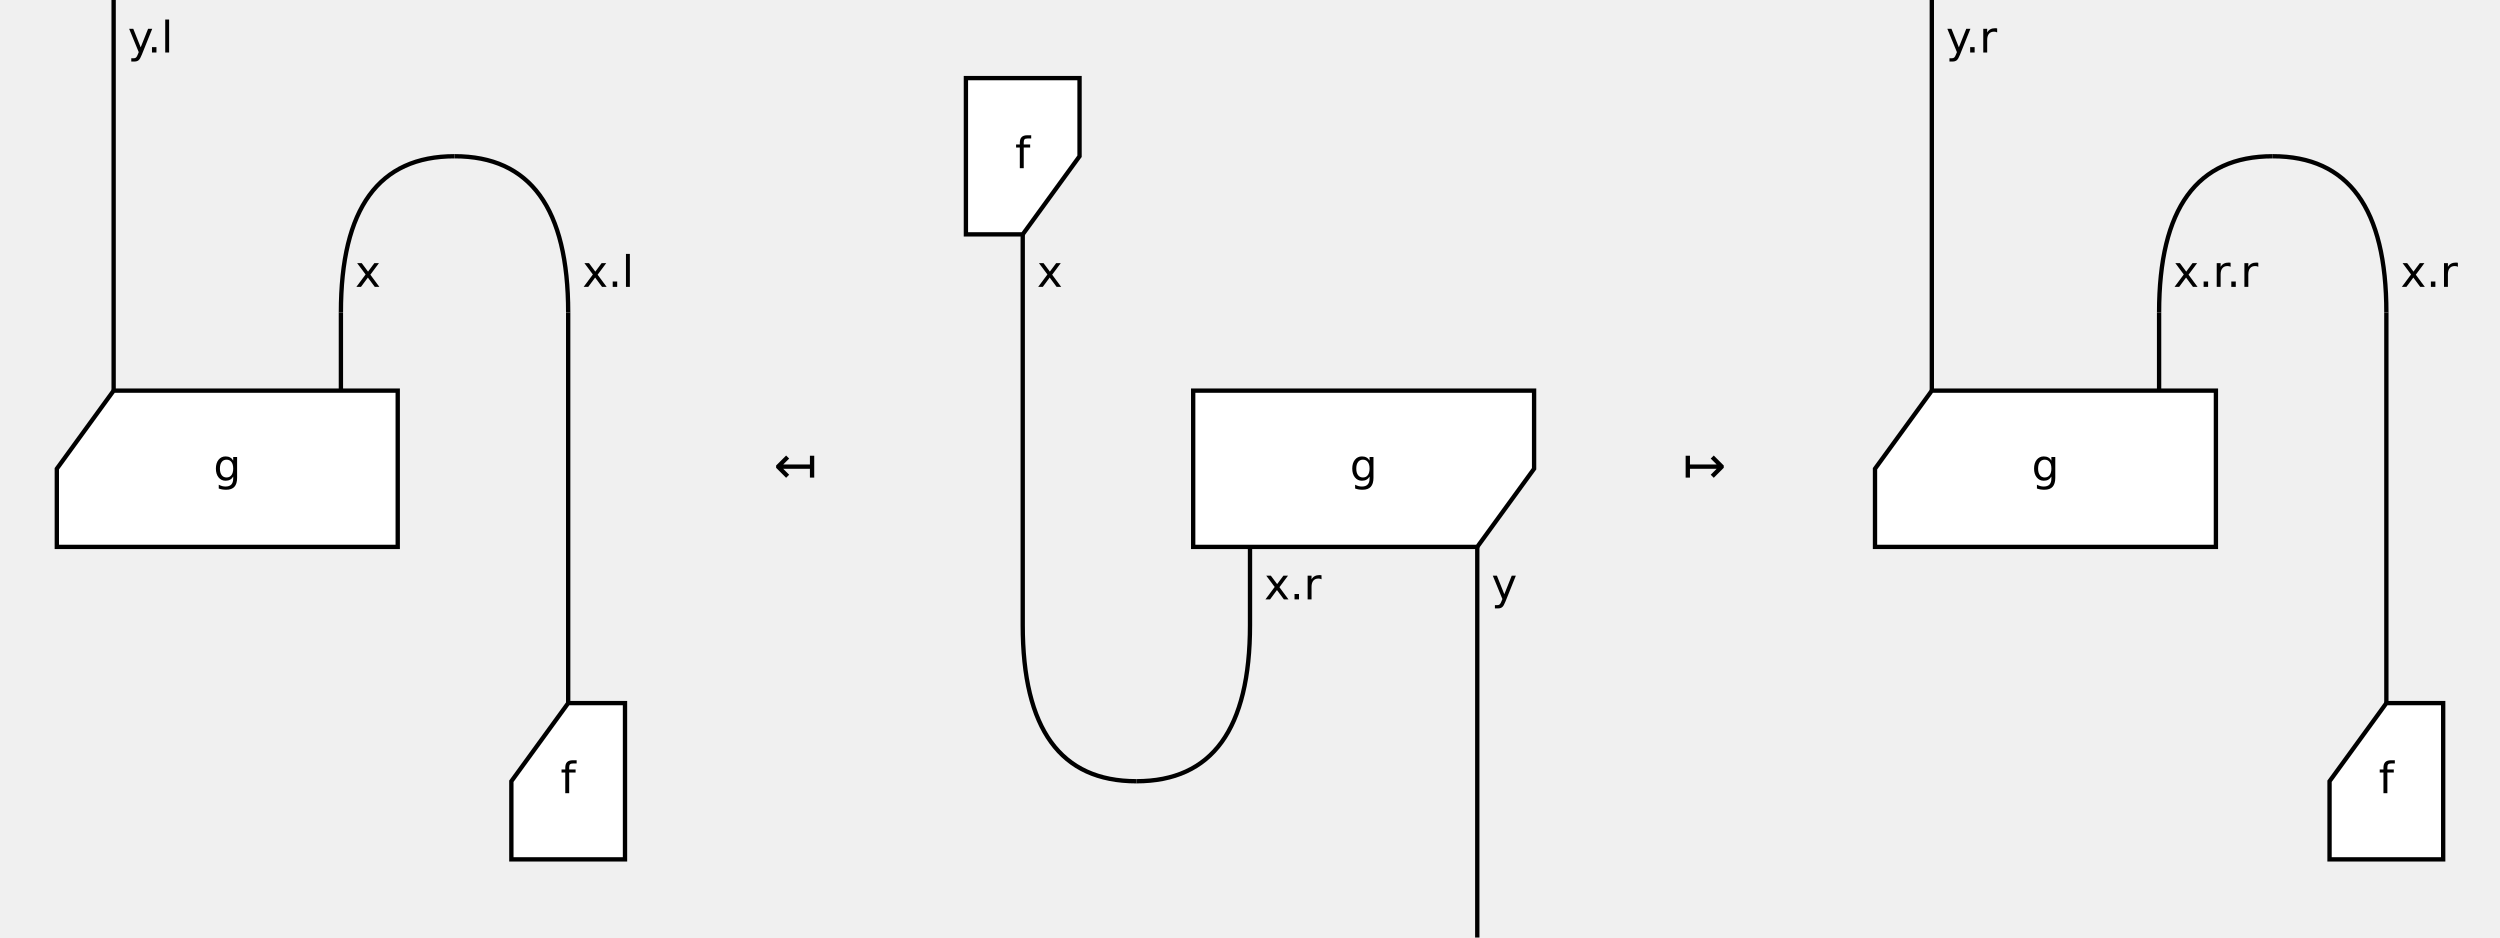
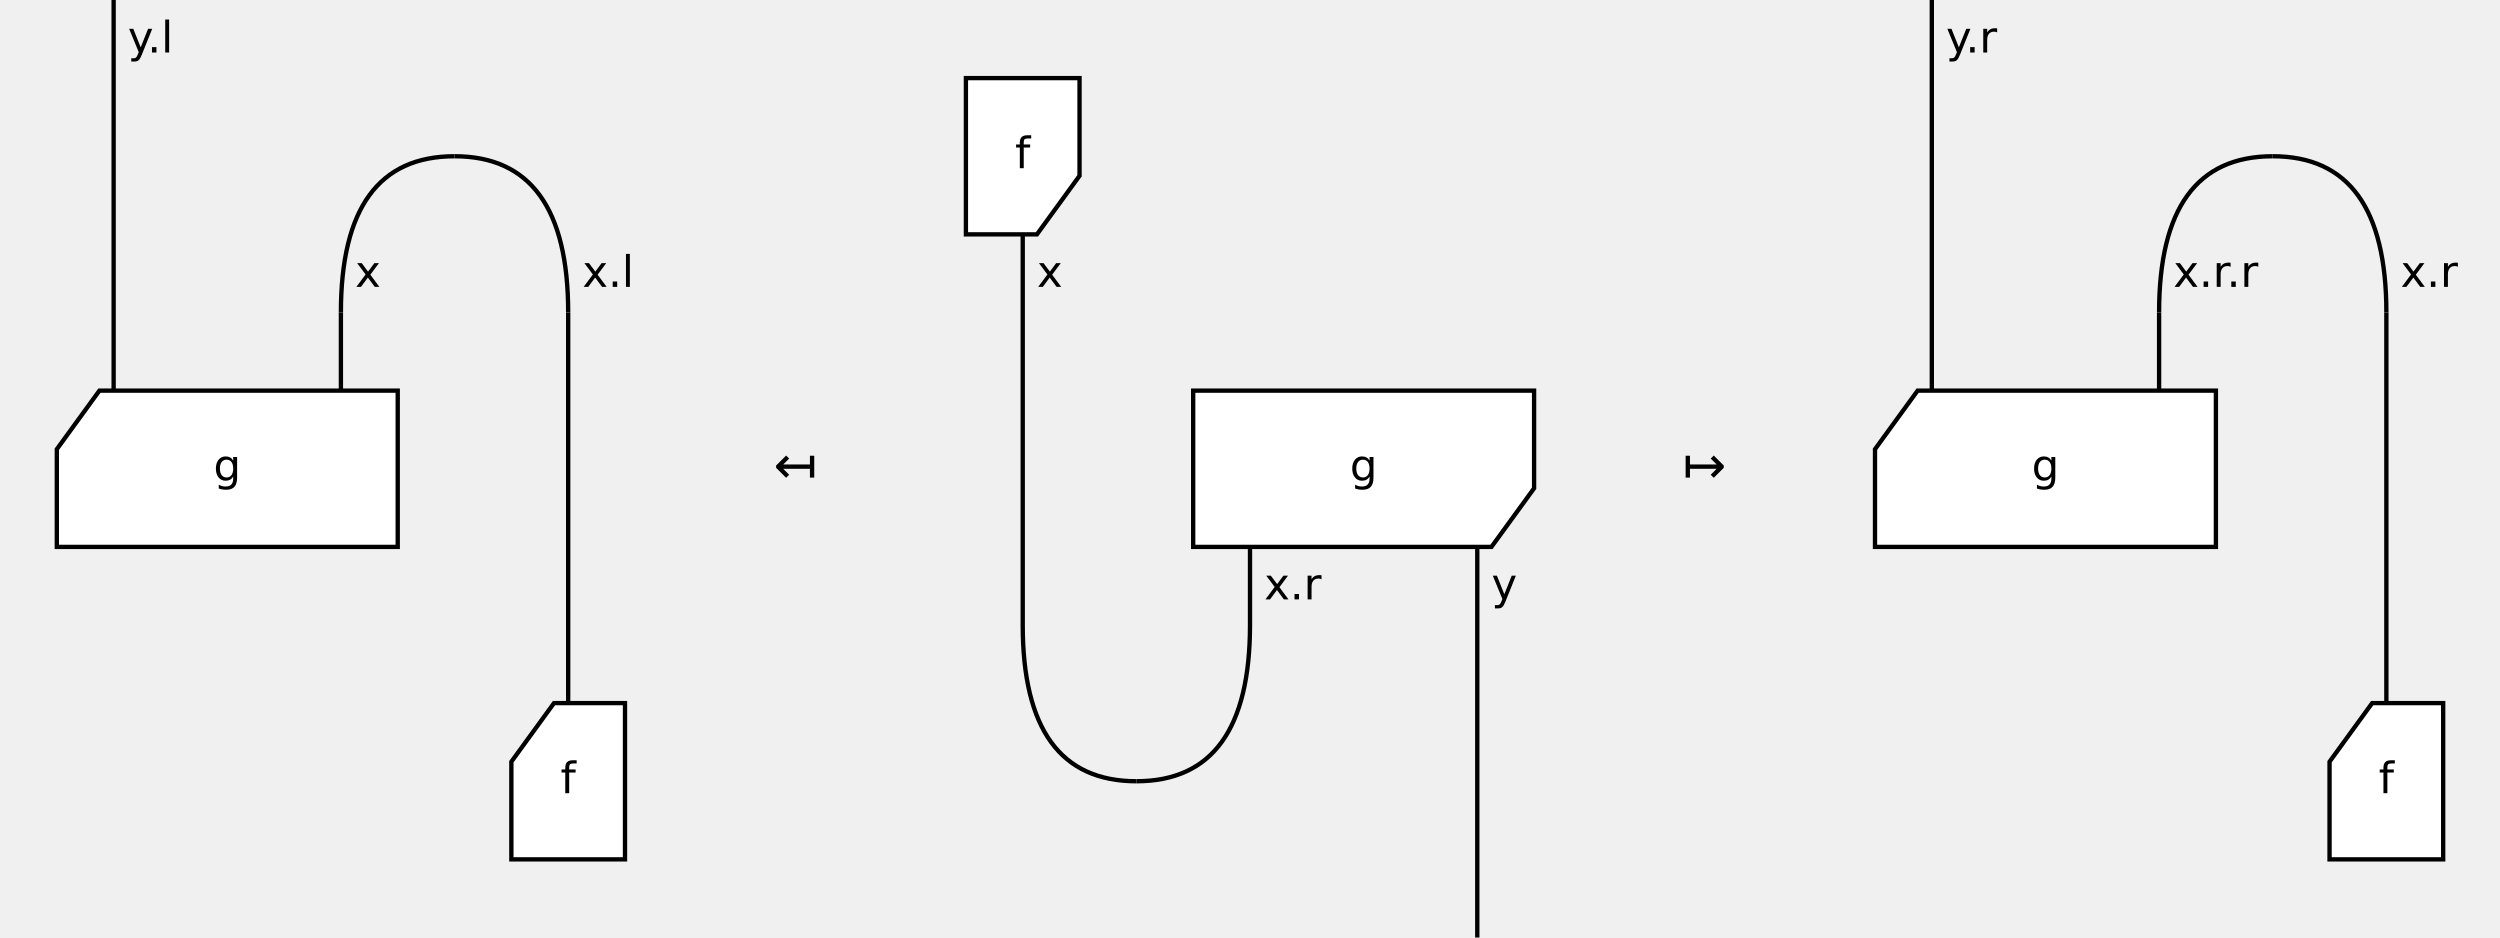
<svg xmlns="http://www.w3.org/2000/svg" xmlns:xlink="http://www.w3.org/1999/xlink" width="576pt" height="216pt" viewBox="0 0 576 216" version="1.1">
  <style type="text/css">@media (prefers-color-scheme: dark) {[id^="dark-stroke"] path { stroke: #ffffff !important; } [id^="dark-fill"] g, [id^="dark-fill"] use { fill: #ffffff !important; stroke: #ffffff !important; }}</style>
  <defs>
    <style type="text/css">*{stroke-linejoin: round; stroke-linecap: butt}</style>
  </defs>
  <g id="figure_1">
    <g id="patch_1">
      <path d="M 0 216  L 576 216  L 576 0  L 0 0  L 0 216  z " style="fill: none" />
    </g>
    <g id="axes_1">
      <g id="patch_2">
        <path d="M 0 216  L 576 216  L 576 0  L 0 0  L 0 216  z " clip-path="url(#p2dbdca69aa)" style="fill: none" />
      </g>
      <g id="dark-stroke-2">
        <path d="M 26.182 0  Q 26.182 90 26.182 90  " clip-path="url(#p2dbdca69aa)" style="fill: none; stroke: #000000; stroke-linejoin: miter" />
      </g>
      <g id="dark-stroke-3">
        <path d="M 104.727 36  Q 78.545 36 78.545 72  " clip-path="url(#p2dbdca69aa)" style="fill: none; stroke: #000000; stroke-linejoin: miter" />
      </g>
      <g id="dark-stroke-4">
        <path d="M 104.727 36  Q 130.909 36 130.909 72  " clip-path="url(#p2dbdca69aa)" style="fill: none; stroke: #000000; stroke-linejoin: miter" />
      </g>
      <g id="dark-stroke-6">
        <path d="M 78.545 72  Q 78.545 90 78.545 90  " clip-path="url(#p2dbdca69aa)" style="fill: none; stroke: #000000; stroke-linejoin: miter" />
      </g>
      <g id="dark-stroke-8">
        <path d="M 130.909 72  Q 130.909 162 130.909 162  " clip-path="url(#p2dbdca69aa)" style="fill: none; stroke: #000000; stroke-linejoin: miter" />
      </g>
      <g id="dark-stroke-10">
        <path d="M 235.636 54  Q 235.636 144 235.636 144  " clip-path="url(#p2dbdca69aa)" style="fill: none; stroke: #000000; stroke-linejoin: miter" />
      </g>
      <g id="dark-stroke-12">
        <path d="M 288 126  Q 288 144 288 144  " clip-path="url(#p2dbdca69aa)" style="fill: none; stroke: #000000; stroke-linejoin: miter" />
      </g>
      <g id="dark-stroke-14">
        <path d="M 340.364 126  Q 340.364 216 340.364 216  " clip-path="url(#p2dbdca69aa)" style="fill: none; stroke: #000000; stroke-linejoin: miter" />
      </g>
      <g id="dark-stroke-15">
        <path d="M 235.636 144  Q 235.636 180 261.818 180  " clip-path="url(#p2dbdca69aa)" style="fill: none; stroke: #000000; stroke-linejoin: miter" />
      </g>
      <g id="dark-stroke-16">
        <path d="M 288 144  Q 288 180 261.818 180  " clip-path="url(#p2dbdca69aa)" style="fill: none; stroke: #000000; stroke-linejoin: miter" />
      </g>
      <g id="dark-stroke-18">
        <path d="M 445.091 0  Q 445.091 90 445.091 90  " clip-path="url(#p2dbdca69aa)" style="fill: none; stroke: #000000; stroke-linejoin: miter" />
      </g>
      <g id="dark-stroke-19">
        <path d="M 523.636 36  Q 497.455 36 497.455 72  " clip-path="url(#p2dbdca69aa)" style="fill: none; stroke: #000000; stroke-linejoin: miter" />
      </g>
      <g id="dark-stroke-20">
        <path d="M 523.636 36  Q 549.818 36 549.818 72  " clip-path="url(#p2dbdca69aa)" style="fill: none; stroke: #000000; stroke-linejoin: miter" />
      </g>
      <g id="dark-stroke-22">
        <path d="M 497.455 72  Q 497.455 90 497.455 90  " clip-path="url(#p2dbdca69aa)" style="fill: none; stroke: #000000; stroke-linejoin: miter" />
      </g>
      <g id="dark-stroke-24">
        <path d="M 549.818 72  Q 549.818 162 549.818 162  " clip-path="url(#p2dbdca69aa)" style="fill: none; stroke: #000000; stroke-linejoin: miter" />
      </g>
      <g id="patch_3">
-         <path d="M 13.091 126  L 13.091 108  L 26.182 90  L 91.636 90  L 91.636 126  z " clip-path="url(#p2dbdca69aa)" style="fill: #ffffff; stroke: #000000; stroke-linejoin: miter" />
+         <path d="M 13.091 126  L 13.091 103.5  L 22.909 90  L 91.636 90  L 91.636 126  z " clip-path="url(#p2dbdca69aa)" style="fill: #ffffff; stroke: #000000; stroke-linejoin: miter" />
      </g>
      <g id="patch_4">
-         <path d="M 117.818 198  L 117.818 180  L 130.909 162  L 144 162  L 144 198  z " clip-path="url(#p2dbdca69aa)" style="fill: #ffffff; stroke: #000000; stroke-linejoin: miter" />
+         <path d="M 117.818 198  L 117.818 175.5  L 127.636 162  L 144 162  L 144 198  z " clip-path="url(#p2dbdca69aa)" style="fill: #ffffff; stroke: #000000; stroke-linejoin: miter" />
      </g>
      <g id="patch_5">
-         <path d="M 222.545 54  L 222.545 18  L 248.727 18  L 248.727 36  L 235.636 54  z " clip-path="url(#p2dbdca69aa)" style="fill: #ffffff; stroke: #000000; stroke-linejoin: miter" />
+         <path d="M 222.545 54  L 222.545 18  L 248.727 18  L 248.727 40.5  L 238.909 54  z " clip-path="url(#p2dbdca69aa)" style="fill: #ffffff; stroke: #000000; stroke-linejoin: miter" />
      </g>
      <g id="patch_6">
-         <path d="M 274.909 126  L 274.909 90  L 353.455 90  L 353.455 108  L 340.364 126  z " clip-path="url(#p2dbdca69aa)" style="fill: #ffffff; stroke: #000000; stroke-linejoin: miter" />
+         <path d="M 274.909 126  L 274.909 90  L 353.455 90  L 353.455 112.5  L 343.636 126  z " clip-path="url(#p2dbdca69aa)" style="fill: #ffffff; stroke: #000000; stroke-linejoin: miter" />
      </g>
      <g id="patch_7">
-         <path d="M 432 126  L 432 108  L 445.091 90  L 510.545 90  L 510.545 126  z " clip-path="url(#p2dbdca69aa)" style="fill: #ffffff; stroke: #000000; stroke-linejoin: miter" />
+         <path d="M 432 126  L 432 103.5  L 441.818 90  L 510.545 90  L 510.545 126  z " clip-path="url(#p2dbdca69aa)" style="fill: #ffffff; stroke: #000000; stroke-linejoin: miter" />
      </g>
      <g id="patch_8">
-         <path d="M 536.727 198  L 536.727 180  L 549.818 162  L 562.909 162  L 562.909 198  z " clip-path="url(#p2dbdca69aa)" style="fill: #ffffff; stroke: #000000; stroke-linejoin: miter" />
+         <path d="M 536.727 198  L 536.727 175.5  L 546.545 162  L 562.909 162  L 562.909 198  z " clip-path="url(#p2dbdca69aa)" style="fill: #ffffff; stroke: #000000; stroke-linejoin: miter" />
      </g>
      <g id="PathCollection_1">
        <defs>
          <path id="C0_0_01ec529ced" d="M 0 4.759  C 1.262 4.759 2.473 4.258 3.365 3.365  C 4.258 2.473 4.759 1.262 4.759 -0  C 4.759 -1.262 4.258 -2.473 3.365 -3.365  C 2.473 -4.258 1.262 -4.759 0 -4.759  C -1.262 -4.759 -2.473 -4.258 -3.365 -3.365  C -4.258 -2.473 -4.759 -1.262 -4.759 0  C -4.759 1.262 -4.258 2.473 -3.365 3.365  C -2.473 4.258 -1.262 4.759 0 4.759  z " />
        </defs>
        <g clip-path="url(#p2dbdca69aa)">
          <use xlink:href="#C0_0_01ec529ced" x="183.273" y="108" style="fill: none" />
        </g>
        <g clip-path="url(#p2dbdca69aa)">
          <use xlink:href="#C0_0_01ec529ced" x="392.727" y="108" style="fill: none" />
        </g>
      </g>
      <g id="dark-fill-1">
        <g transform="translate(29.45454 12.09844) scale(0.1 -0.1)">
          <defs>
            <path id="DejaVuSans-79" d="M 2059 -325  Q 1816 -950 1584 -1140  Q 1353 -1331 966 -1331  L 506 -1331  L 506 -850  L 844 -850  Q 1081 -850 1212 -737  Q 1344 -625 1503 -206  L 1606 56  L 191 3500  L 800 3500  L 1894 763  L 2988 3500  L 3597 3500  L 2059 -325  z " transform="scale(0.015625)" />
            <path id="DejaVuSans-2e" d="M 684 794  L 1344 794  L 1344 0  L 684 0  L 684 794  z " transform="scale(0.015625)" />
            <path id="DejaVuSans-6c" d="M 603 4863  L 1178 4863  L 1178 0  L 603 0  L 603 4863  z " transform="scale(0.015625)" />
          </defs>
          <use xlink:href="#DejaVuSans-79" />
          <use xlink:href="#DejaVuSans-2e" transform="translate(44.92969 0)" />
          <use xlink:href="#DejaVuSans-6c" transform="translate(76.7168 0)" />
        </g>
      </g>
      <g id="dark-fill-5">
        <g transform="translate(81.81818 66.09844) scale(0.1 -0.1)">
          <defs>
            <path id="DejaVuSans-78" d="M 3513 3500  L 2247 1797  L 3578 0  L 2900 0  L 1881 1375  L 863 0  L 184 0  L 1544 1831  L 300 3500  L 978 3500  L 1906 2253  L 2834 3500  L 3513 3500  z " transform="scale(0.015625)" />
          </defs>
          <use xlink:href="#DejaVuSans-78" />
        </g>
      </g>
      <g id="dark-fill-7">
        <g transform="translate(134.1818 66.09844) scale(0.1 -0.1)">
          <use xlink:href="#DejaVuSans-78" />
          <use xlink:href="#DejaVuSans-2e" transform="translate(59.17969 0)" />
          <use xlink:href="#DejaVuSans-6c" transform="translate(90.9668 0)" />
        </g>
      </g>
      <g id="dark-fill-9">
        <g transform="translate(238.9091 66.09844) scale(0.1 -0.1)">
          <use xlink:href="#DejaVuSans-78" />
        </g>
      </g>
      <g id="dark-fill-11">
        <g transform="translate(291.2727 138.0984) scale(0.1 -0.1)">
          <defs>
            <path id="DejaVuSans-72" d="M 2631 2963  Q 2534 3019 2420 3045  Q 2306 3072 2169 3072  Q 1681 3072 1420 2755  Q 1159 2438 1159 1844  L 1159 0  L 581 0  L 581 3500  L 1159 3500  L 1159 2956  Q 1341 3275 1631 3429  Q 1922 3584 2338 3584  Q 2397 3584 2469 3576  Q 2541 3569 2628 3553  L 2631 2963  z " transform="scale(0.015625)" />
          </defs>
          <use xlink:href="#DejaVuSans-78" />
          <use xlink:href="#DejaVuSans-2e" transform="translate(59.17969 0)" />
          <use xlink:href="#DejaVuSans-72" transform="translate(90.9668 0)" />
        </g>
      </g>
      <g id="dark-fill-13">
        <g transform="translate(343.6364 138.0984) scale(0.1 -0.1)">
          <use xlink:href="#DejaVuSans-79" />
        </g>
      </g>
      <g id="dark-fill-17">
        <g transform="translate(448.3636 12.09844) scale(0.1 -0.1)">
          <use xlink:href="#DejaVuSans-79" />
          <use xlink:href="#DejaVuSans-2e" transform="translate(44.92969 0)" />
          <use xlink:href="#DejaVuSans-72" transform="translate(76.7168 0)" />
        </g>
      </g>
      <g id="dark-fill-21">
        <g transform="translate(500.7273 66.09844) scale(0.1 -0.1)">
          <use xlink:href="#DejaVuSans-78" />
          <use xlink:href="#DejaVuSans-2e" transform="translate(59.17969 0)" />
          <use xlink:href="#DejaVuSans-72" transform="translate(90.9668 0)" />
          <use xlink:href="#DejaVuSans-2e" transform="translate(122.9551 0)" />
          <use xlink:href="#DejaVuSans-72" transform="translate(154.7422 0)" />
        </g>
      </g>
      <g id="dark-fill-23">
        <g transform="translate(553.0909 66.09844) scale(0.1 -0.1)">
          <use xlink:href="#DejaVuSans-78" />
          <use xlink:href="#DejaVuSans-2e" transform="translate(59.17969 0)" />
          <use xlink:href="#DejaVuSans-72" transform="translate(90.9668 0)" />
        </g>
      </g>
      <g id="text_1">
        <g transform="translate(49.18942 110.7594) scale(0.1 -0.1)">
          <defs>
            <path id="DejaVuSans-67" d="M 2906 1791  Q 2906 2416 2648 2759  Q 2391 3103 1925 3103  Q 1463 3103 1205 2759  Q 947 2416 947 1791  Q 947 1169 1205 825  Q 1463 481 1925 481  Q 2391 481 2648 825  Q 2906 1169 2906 1791  z M 3481 434  Q 3481 -459 3084 -895  Q 2688 -1331 1869 -1331  Q 1566 -1331 1297 -1286  Q 1028 -1241 775 -1147  L 775 -588  Q 1028 -725 1275 -790  Q 1522 -856 1778 -856  Q 2344 -856 2625 -561  Q 2906 -266 2906 331  L 2906 616  Q 2728 306 2450 153  Q 2172 0 1784 0  Q 1141 0 747 490  Q 353 981 353 1791  Q 353 2603 747 3093  Q 1141 3584 1784 3584  Q 2172 3584 2450 3431  Q 2728 3278 2906 2969  L 2906 3500  L 3481 3500  L 3481 434  z " transform="scale(0.015625)" />
          </defs>
          <use xlink:href="#DejaVuSans-67" />
        </g>
      </g>
      <g id="text_2">
        <g transform="translate(129.1489 182.7594) scale(0.1 -0.1)">
          <defs>
            <path id="DejaVuSans-66" d="M 2375 4863  L 2375 4384  L 1825 4384  Q 1516 4384 1395 4259  Q 1275 4134 1275 3809  L 1275 3500  L 2222 3500  L 2222 3053  L 1275 3053  L 1275 0  L 697 0  L 697 3053  L 147 3053  L 147 3500  L 697 3500  L 697 3744  Q 697 4328 969 4595  Q 1241 4863 1831 4863  L 2375 4863  z " transform="scale(0.015625)" />
          </defs>
          <use xlink:href="#DejaVuSans-66" />
        </g>
      </g>
      <g id="text_3">
        <g transform="translate(233.8762 38.75937) scale(0.1 -0.1)">
          <use xlink:href="#DejaVuSans-66" />
        </g>
      </g>
      <g id="text_4">
        <g transform="translate(311.0076 110.7594) scale(0.1 -0.1)">
          <use xlink:href="#DejaVuSans-67" />
        </g>
      </g>
      <g id="text_5">
        <g transform="translate(468.0985 110.7594) scale(0.1 -0.1)">
          <use xlink:href="#DejaVuSans-67" />
        </g>
      </g>
      <g id="text_6">
        <g transform="translate(548.058 182.7594) scale(0.1 -0.1)">
          <use xlink:href="#DejaVuSans-66" />
        </g>
      </g>
      <g id="dark-fill-25">
        <g transform="translate(175.8927 111.3113) scale(0.12 -0.12)">
          <defs>
            <path id="DejaVuSans-21a4" d="M 4466 1741  L 1188 1741  L 1916 1013  L 1541 638  L 313 1866  L 313 2147  L 1541 3375  L 1916 3000  L 1188 2272  L 4466 2272  L 4466 3350  L 4997 3350  L 4997 663  L 4466 663  L 4466 1741  z " transform="scale(0.015625)" />
          </defs>
          <use xlink:href="#DejaVuSans-21a4" transform="translate(19.48242 0.265625)" />
        </g>
      </g>
      <g id="dark-fill-26">
        <g transform="translate(385.3473 111.3113) scale(0.12 -0.12)">
          <defs>
            <path id="DejaVuSans-21a6" d="M 4175 1741  L 897 1741  L 897 663  L 366 663  L 366 3350  L 897 3350  L 897 2272  L 4175 2272  L 3447 3000  L 3822 3375  L 5050 2147  L 5050 1866  L 3822 638  L 3447 1013  L 4175 1741  z " transform="scale(0.015625)" />
          </defs>
          <use xlink:href="#DejaVuSans-21a6" transform="translate(19.48242 0.265625)" />
        </g>
      </g>
    </g>
  </g>
  <defs>
    <clipPath id="p2dbdca69aa">
      <rect x="0" y="0" width="576" height="216" />
    </clipPath>
  </defs>
</svg>
